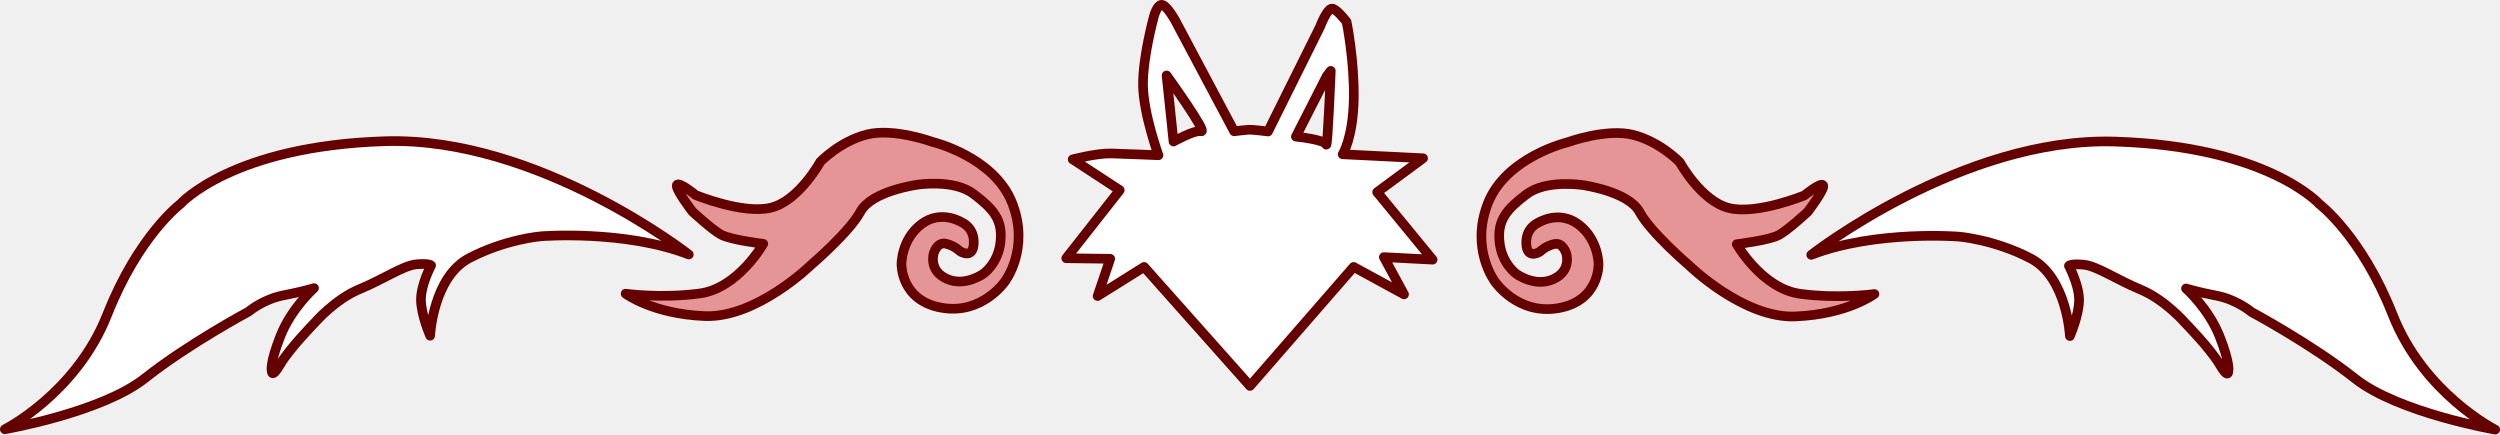
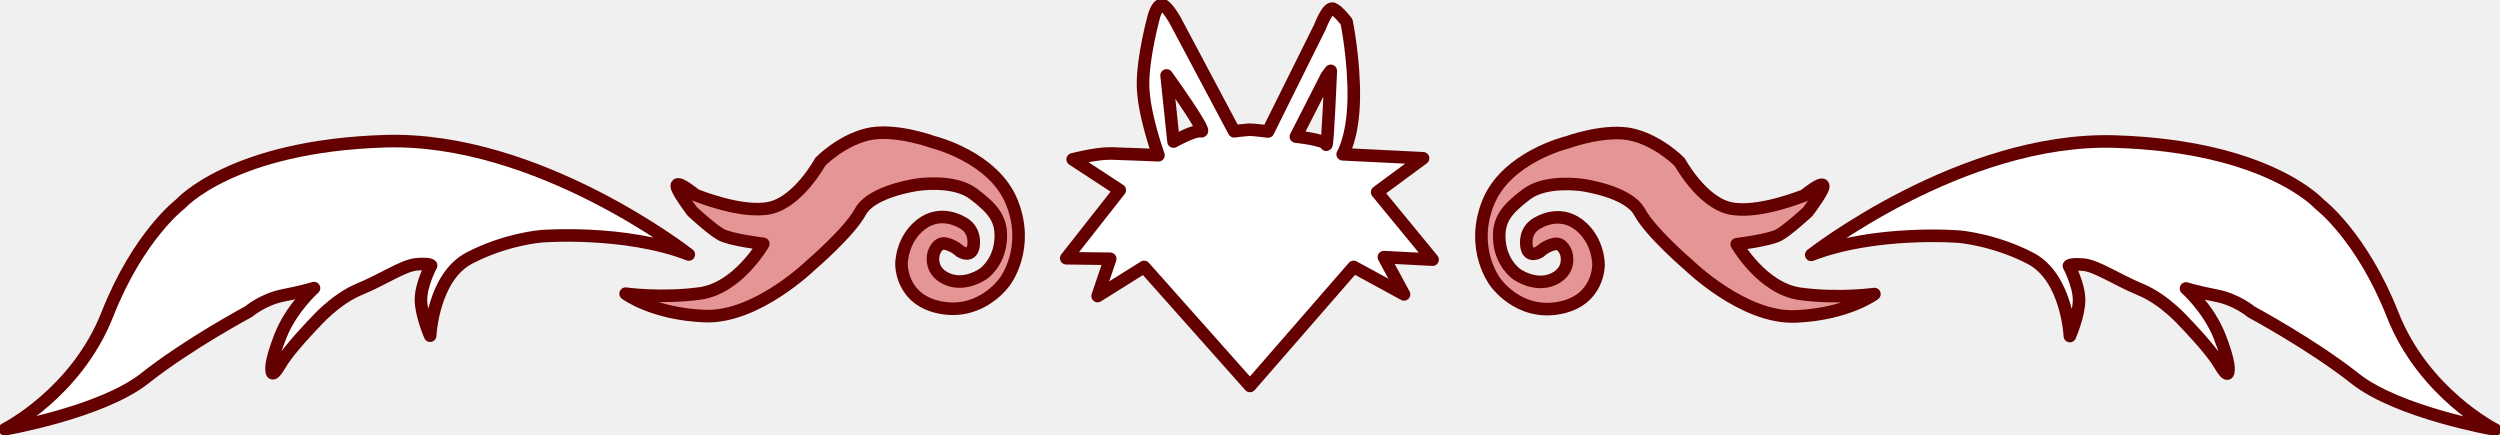
<svg xmlns="http://www.w3.org/2000/svg" version="1.1" id="svg132" width="199.012" height="34.584" viewBox="0 0 199.012 34.584" xml:space="preserve">
  <defs id="defs136" />
  <g id="g138" transform="translate(-1956.51,-20.7546)">
-     <g id="g445" transform="matrix(1.43485,0,0,1.43485,1846.521,-51.21709)" style="stroke:#650000;stroke-width:0.535;stroke-dasharray:none;stroke-opacity:1">
-       <path id="path330" style="opacity:1;fill:#ffffff;fill-opacity:1;stroke:#650000;stroke-width:0.535;stroke-linejoin:round;stroke-dasharray:none;stroke-opacity:1" d="m 141.099,50.427 c -0.246,0.006 -0.414,0.599 -0.414,0.599 0,0 -0.637,2.285 -0.615,3.868 0.022,1.582 0.857,3.879 0.857,3.879 0,0 -1.802,-0.077 -2.615,-0.099 -0.813,-0.022 -2.145,0.327 -2.145,0.327 l 2.611,1.709 -2.968,3.776 2.44,0.031 -0.699,2.067 2.579,-1.616 5.874,6.604 5.749,-6.604 2.797,1.523 -1.119,-2.066 2.704,0.14 -3.077,-3.745 2.548,-1.88 -4.46,-0.221 c 0,0 0.571,-0.901 0.615,-3.044 0.044,-2.143 -0.397,-4.303 -0.397,-4.303 0,0 -0.466,-0.622 -0.761,-0.73 -0.295,-0.109 -0.715,1.01 -0.715,1.01 l -2.884,5.803 c 0,0 -0.846,-0.11 -1.066,-0.099 -0.22,0.011 -0.813,0.088 -0.813,0.088 L 141.846,51.278 c 0,0 -0.404,-0.73 -0.684,-0.839 -0.018,-0.007 -0.034,-0.01 -0.051,-0.011 -0.004,-2.06e-4 -0.008,-9.5e-5 -0.012,0 z m 9.387,3.664 c 0,0 -0.176,4.362 -0.253,4.088 -0.077,-0.275 -1.681,-0.44 -1.681,-0.44 l 1.714,-3.362 z m -9.109,0.253 c 0,0 2.296,3.186 1.923,3.098 -0.374,-0.088 -1.538,0.571 -1.538,0.571 z" />
-       <path style="opacity:1;fill:#e69597;fill-opacity:1;stroke:#650000;stroke-width:0.535;stroke-linejoin:round;stroke-dasharray:none;stroke-opacity:1" d="m 162.012,62.508 c 0,0 1.143,-0.725 2.241,0.121 1.099,0.846 1.088,2.198 1.088,2.198 0,0 0.054,2.021 -2.215,2.425 -2.269,0.404 -3.527,-1.461 -3.527,-1.461 0,0 -1.4,-1.822 -0.389,-4.371 1.011,-2.549 4.395,-3.362 4.395,-3.362 0,0 2.154,-0.791 3.648,-0.418 1.494,0.374 2.593,1.516 2.593,1.516 0,0 1.187,2.176 2.747,2.549 1.56,0.374 4.175,-0.707 4.175,-0.707 0,0 0.912,-0.755 1.033,-0.557 0.121,0.198 -0.857,1.472 -0.857,1.472 0,0 -1.06,0.986 -1.589,1.281 -0.528,0.295 -2.346,0.513 -2.346,0.513 0,0 1.397,2.469 3.529,2.755 2.132,0.286 4.109,0.011 4.109,0.011 0,0 -1.485,1.119 -4.375,1.243 -2.89,0.124 -5.92,-2.844 -5.92,-2.844 0,0 -2.113,-1.802 -2.735,-2.952 -0.622,-1.15 -3.154,-1.492 -3.154,-1.492 0,0 -2.02,-0.326 -3.123,0.513 -1.103,0.839 -1.616,1.43 -1.492,2.642 0.124,1.212 0.932,1.771 0.932,1.771 0,0 1.026,0.761 2.051,0.295 1.026,-0.466 0.723,-1.414 0.723,-1.414 0,0 -0.179,-0.645 -0.668,-0.536 -0.489,0.109 -0.792,0.42 -0.792,0.42 0,0 -0.723,0.474 -0.761,-0.435 -0.039,-0.909 0.68,-1.177 0.68,-1.177 z" id="path409" />
-       <path style="opacity:1;fill:#ffffff;fill-opacity:1;stroke:#650000;stroke-width:0.535;stroke-linejoin:round;stroke-dasharray:none;stroke-opacity:1" d="m 177.142,64.299 c 0,0 8.372,-6.549 16.855,-6.285 8.482,0.264 11.339,3.472 11.339,3.472 0,0 2.338,1.756 4.065,6.138 1.726,4.382 5.687,6.371 5.687,6.371 0,0 -5.376,-0.932 -7.769,-2.828 -2.393,-1.896 -5.753,-3.698 -5.753,-3.698 0,0 -0.804,-0.684 -1.923,-0.901 -1.119,-0.218 -1.709,-0.404 -1.709,-0.404 0,0 1.25,1.102 1.865,2.662 0.615,1.56 0.483,1.934 0.483,1.934 0,0 0.013,0.47 -0.484,-0.385 -0.497,-0.855 -1.927,-2.315 -1.927,-2.315 0,0 -1.103,-1.274 -2.455,-1.834 -1.352,-0.559 -2.44,-1.321 -3.17,-1.383 -0.73,-0.062 -0.808,0.062 -0.808,0.062 0,0 0.563,1.057 0.563,1.896 0,0.839 -0.509,2.003 -0.509,2.003 0,0 -0.154,-3.252 -2.176,-4.307 -2.022,-1.055 -3.978,-1.209 -3.978,-1.209 0,0 -4.622,-0.372 -8.196,1.011 z" id="path411" />
-       <path style="opacity:1;fill:#e69597;fill-opacity:1;stroke:#650000;stroke-width:0.535;stroke-linejoin:round;stroke-dasharray:none;stroke-opacity:1" d="m 129.999,62.488 c 0,0 -1.143,-0.725 -2.241,0.121 -1.099,0.846 -1.088,2.198 -1.088,2.198 0,0 -0.054,2.021 2.215,2.425 2.269,0.404 3.527,-1.461 3.527,-1.461 0,0 1.4,-1.822 0.389,-4.371 -1.011,-2.549 -4.395,-3.362 -4.395,-3.362 0,0 -2.154,-0.791 -3.648,-0.418 -1.494,0.374 -2.593,1.516 -2.593,1.516 0,0 -1.187,2.176 -2.747,2.549 -1.56,0.374 -4.175,-0.707 -4.175,-0.707 0,0 -0.912,-0.755 -1.033,-0.557 -0.121,0.198 0.857,1.472 0.857,1.472 0,0 1.06,0.986 1.589,1.281 0.528,0.295 2.346,0.513 2.346,0.513 0,0 -1.397,2.469 -3.529,2.755 -2.132,0.286 -4.109,0.011 -4.109,0.011 0,0 1.485,1.119 4.375,1.243 2.89,0.124 5.92,-2.844 5.92,-2.844 0,0 2.113,-1.802 2.735,-2.952 0.622,-1.15 3.154,-1.492 3.154,-1.492 0,0 2.02,-0.326 3.123,0.513 1.103,0.839 1.616,1.43 1.492,2.642 -0.124,1.212 -0.932,1.771 -0.932,1.771 0,0 -1.026,0.761 -2.051,0.295 -1.026,-0.466 -0.723,-1.414 -0.723,-1.414 0,0 0.179,-0.645 0.668,-0.536 0.489,0.109 0.792,0.42 0.792,0.42 0,0 0.723,0.474 0.761,-0.435 0.039,-0.909 -0.68,-1.177 -0.68,-1.177 z" id="path409-9" />
-       <path style="opacity:1;fill:#ffffff;fill-opacity:1;stroke:#650000;stroke-width:0.535;stroke-linejoin:round;stroke-dasharray:none;stroke-opacity:1" d="m 114.869,64.279 c 0,0 -8.372,-6.549 -16.855,-6.285 -8.482,0.264 -11.339,3.472 -11.339,3.472 0,0 -2.338,1.756 -4.065,6.138 -1.726,4.382 -5.687,6.371 -5.687,6.371 0,0 5.376,-0.932 7.769,-2.828 2.393,-1.896 5.753,-3.698 5.753,-3.698 0,0 0.804,-0.684 1.923,-0.901 1.119,-0.218 1.709,-0.404 1.709,-0.404 0,0 -1.25,1.102 -1.865,2.662 -0.615,1.56 -0.483,1.934 -0.483,1.934 0,0 -0.013,0.47 0.484,-0.385 0.497,-0.855 1.927,-2.315 1.927,-2.315 0,0 1.103,-1.274 2.455,-1.834 1.352,-0.559 2.44,-1.321 3.17,-1.383 0.73,-0.062 0.808,0.062 0.808,0.062 0,0 -0.563,1.057 -0.563,1.896 0,0.839 0.509,2.003 0.509,2.003 0,0 0.154,-3.252 2.176,-4.307 2.022,-1.055 3.978,-1.209 3.978,-1.209 0,0 4.622,-0.372 8.196,1.011 z" id="path411-4" />
+     <g id="g445" transform="matrix(1.43485,0,0,1.43485,1846.521,-51.21709)" style="stroke:#650000;stroke-width:0.697;stroke-dasharray:none;stroke-opacity:1">
+       <path id="path330" style="opacity:1;fill:#ffffff;fill-opacity:1;stroke:#650000;stroke-width:0.697;stroke-linejoin:round;stroke-dasharray:none;stroke-opacity:1" d="m 141.099,50.427 c -0.246,0.006 -0.414,0.599 -0.414,0.599 0,0 -0.637,2.285 -0.615,3.868 0.022,1.582 0.857,3.879 0.857,3.879 0,0 -1.802,-0.077 -2.615,-0.099 -0.813,-0.022 -2.145,0.327 -2.145,0.327 l 2.611,1.709 -2.968,3.776 2.44,0.031 -0.699,2.067 2.579,-1.616 5.874,6.604 5.749,-6.604 2.797,1.523 -1.119,-2.066 2.704,0.14 -3.077,-3.745 2.548,-1.88 -4.46,-0.221 c 0,0 0.571,-0.901 0.615,-3.044 0.044,-2.143 -0.397,-4.303 -0.397,-4.303 0,0 -0.466,-0.622 -0.761,-0.73 -0.295,-0.109 -0.715,1.01 -0.715,1.01 l -2.884,5.803 c 0,0 -0.846,-0.11 -1.066,-0.099 -0.22,0.011 -0.813,0.088 -0.813,0.088 L 141.846,51.278 c 0,0 -0.404,-0.73 -0.684,-0.839 -0.018,-0.007 -0.034,-0.01 -0.051,-0.011 -0.004,-2.06e-4 -0.008,-9.5e-5 -0.012,0 z m 9.387,3.664 c 0,0 -0.176,4.362 -0.253,4.088 -0.077,-0.275 -1.681,-0.44 -1.681,-0.44 l 1.714,-3.362 z m -9.109,0.253 c 0,0 2.296,3.186 1.923,3.098 -0.374,-0.088 -1.538,0.571 -1.538,0.571 z" />
+       <path style="opacity:1;fill:#e69597;fill-opacity:1;stroke:#650000;stroke-width:0.697;stroke-linejoin:round;stroke-dasharray:none;stroke-opacity:1" d="m 162.012,62.508 c 0,0 1.143,-0.725 2.241,0.121 1.099,0.846 1.088,2.198 1.088,2.198 0,0 0.054,2.021 -2.215,2.425 -2.269,0.404 -3.527,-1.461 -3.527,-1.461 0,0 -1.4,-1.822 -0.389,-4.371 1.011,-2.549 4.395,-3.362 4.395,-3.362 0,0 2.154,-0.791 3.648,-0.418 1.494,0.374 2.593,1.516 2.593,1.516 0,0 1.187,2.176 2.747,2.549 1.56,0.374 4.175,-0.707 4.175,-0.707 0,0 0.912,-0.755 1.033,-0.557 0.121,0.198 -0.857,1.472 -0.857,1.472 0,0 -1.06,0.986 -1.589,1.281 -0.528,0.295 -2.346,0.513 -2.346,0.513 0,0 1.397,2.469 3.529,2.755 2.132,0.286 4.109,0.011 4.109,0.011 0,0 -1.485,1.119 -4.375,1.243 -2.89,0.124 -5.92,-2.844 -5.92,-2.844 0,0 -2.113,-1.802 -2.735,-2.952 -0.622,-1.15 -3.154,-1.492 -3.154,-1.492 0,0 -2.02,-0.326 -3.123,0.513 -1.103,0.839 -1.616,1.43 -1.492,2.642 0.124,1.212 0.932,1.771 0.932,1.771 0,0 1.026,0.761 2.051,0.295 1.026,-0.466 0.723,-1.414 0.723,-1.414 0,0 -0.179,-0.645 -0.668,-0.536 -0.489,0.109 -0.792,0.42 -0.792,0.42 0,0 -0.723,0.474 -0.761,-0.435 -0.039,-0.909 0.68,-1.177 0.68,-1.177 z" id="path409" />
+       <path style="opacity:1;fill:#ffffff;fill-opacity:1;stroke:#650000;stroke-width:0.697;stroke-linejoin:round;stroke-dasharray:none;stroke-opacity:1" d="m 177.142,64.299 c 0,0 8.372,-6.549 16.855,-6.285 8.482,0.264 11.339,3.472 11.339,3.472 0,0 2.338,1.756 4.065,6.138 1.726,4.382 5.687,6.371 5.687,6.371 0,0 -5.376,-0.932 -7.769,-2.828 -2.393,-1.896 -5.753,-3.698 -5.753,-3.698 0,0 -0.804,-0.684 -1.923,-0.901 -1.119,-0.218 -1.709,-0.404 -1.709,-0.404 0,0 1.25,1.102 1.865,2.662 0.615,1.56 0.483,1.934 0.483,1.934 0,0 0.013,0.47 -0.484,-0.385 -0.497,-0.855 -1.927,-2.315 -1.927,-2.315 0,0 -1.103,-1.274 -2.455,-1.834 -1.352,-0.559 -2.44,-1.321 -3.17,-1.383 -0.73,-0.062 -0.808,0.062 -0.808,0.062 0,0 0.563,1.057 0.563,1.896 0,0.839 -0.509,2.003 -0.509,2.003 0,0 -0.154,-3.252 -2.176,-4.307 -2.022,-1.055 -3.978,-1.209 -3.978,-1.209 0,0 -4.622,-0.372 -8.196,1.011 z" id="path411" />
+       <path style="opacity:1;fill:#e69597;fill-opacity:1;stroke:#650000;stroke-width:0.697;stroke-linejoin:round;stroke-dasharray:none;stroke-opacity:1" d="m 129.999,62.488 c 0,0 -1.143,-0.725 -2.241,0.121 -1.099,0.846 -1.088,2.198 -1.088,2.198 0,0 -0.054,2.021 2.215,2.425 2.269,0.404 3.527,-1.461 3.527,-1.461 0,0 1.4,-1.822 0.389,-4.371 -1.011,-2.549 -4.395,-3.362 -4.395,-3.362 0,0 -2.154,-0.791 -3.648,-0.418 -1.494,0.374 -2.593,1.516 -2.593,1.516 0,0 -1.187,2.176 -2.747,2.549 -1.56,0.374 -4.175,-0.707 -4.175,-0.707 0,0 -0.912,-0.755 -1.033,-0.557 -0.121,0.198 0.857,1.472 0.857,1.472 0,0 1.06,0.986 1.589,1.281 0.528,0.295 2.346,0.513 2.346,0.513 0,0 -1.397,2.469 -3.529,2.755 -2.132,0.286 -4.109,0.011 -4.109,0.011 0,0 1.485,1.119 4.375,1.243 2.89,0.124 5.92,-2.844 5.92,-2.844 0,0 2.113,-1.802 2.735,-2.952 0.622,-1.15 3.154,-1.492 3.154,-1.492 0,0 2.02,-0.326 3.123,0.513 1.103,0.839 1.616,1.43 1.492,2.642 -0.124,1.212 -0.932,1.771 -0.932,1.771 0,0 -1.026,0.761 -2.051,0.295 -1.026,-0.466 -0.723,-1.414 -0.723,-1.414 0,0 0.179,-0.645 0.668,-0.536 0.489,0.109 0.792,0.42 0.792,0.42 0,0 0.723,0.474 0.761,-0.435 0.039,-0.909 -0.68,-1.177 -0.68,-1.177 z" id="path409-9" />
+       <path style="opacity:1;fill:#ffffff;fill-opacity:1;stroke:#650000;stroke-width:0.697;stroke-linejoin:round;stroke-dasharray:none;stroke-opacity:1" d="m 114.869,64.279 c 0,0 -8.372,-6.549 -16.855,-6.285 -8.482,0.264 -11.339,3.472 -11.339,3.472 0,0 -2.338,1.756 -4.065,6.138 -1.726,4.382 -5.687,6.371 -5.687,6.371 0,0 5.376,-0.932 7.769,-2.828 2.393,-1.896 5.753,-3.698 5.753,-3.698 0,0 0.804,-0.684 1.923,-0.901 1.119,-0.218 1.709,-0.404 1.709,-0.404 0,0 -1.25,1.102 -1.865,2.662 -0.615,1.56 -0.483,1.934 -0.483,1.934 0,0 -0.013,0.47 0.484,-0.385 0.497,-0.855 1.927,-2.315 1.927,-2.315 0,0 1.103,-1.274 2.455,-1.834 1.352,-0.559 2.44,-1.321 3.17,-1.383 0.73,-0.062 0.808,0.062 0.808,0.062 0,0 -0.563,1.057 -0.563,1.896 0,0.839 0.509,2.003 0.509,2.003 0,0 0.154,-3.252 2.176,-4.307 2.022,-1.055 3.978,-1.209 3.978,-1.209 0,0 4.622,-0.372 8.196,1.011 z" id="path411-4" />
    </g>
  </g>
</svg>
